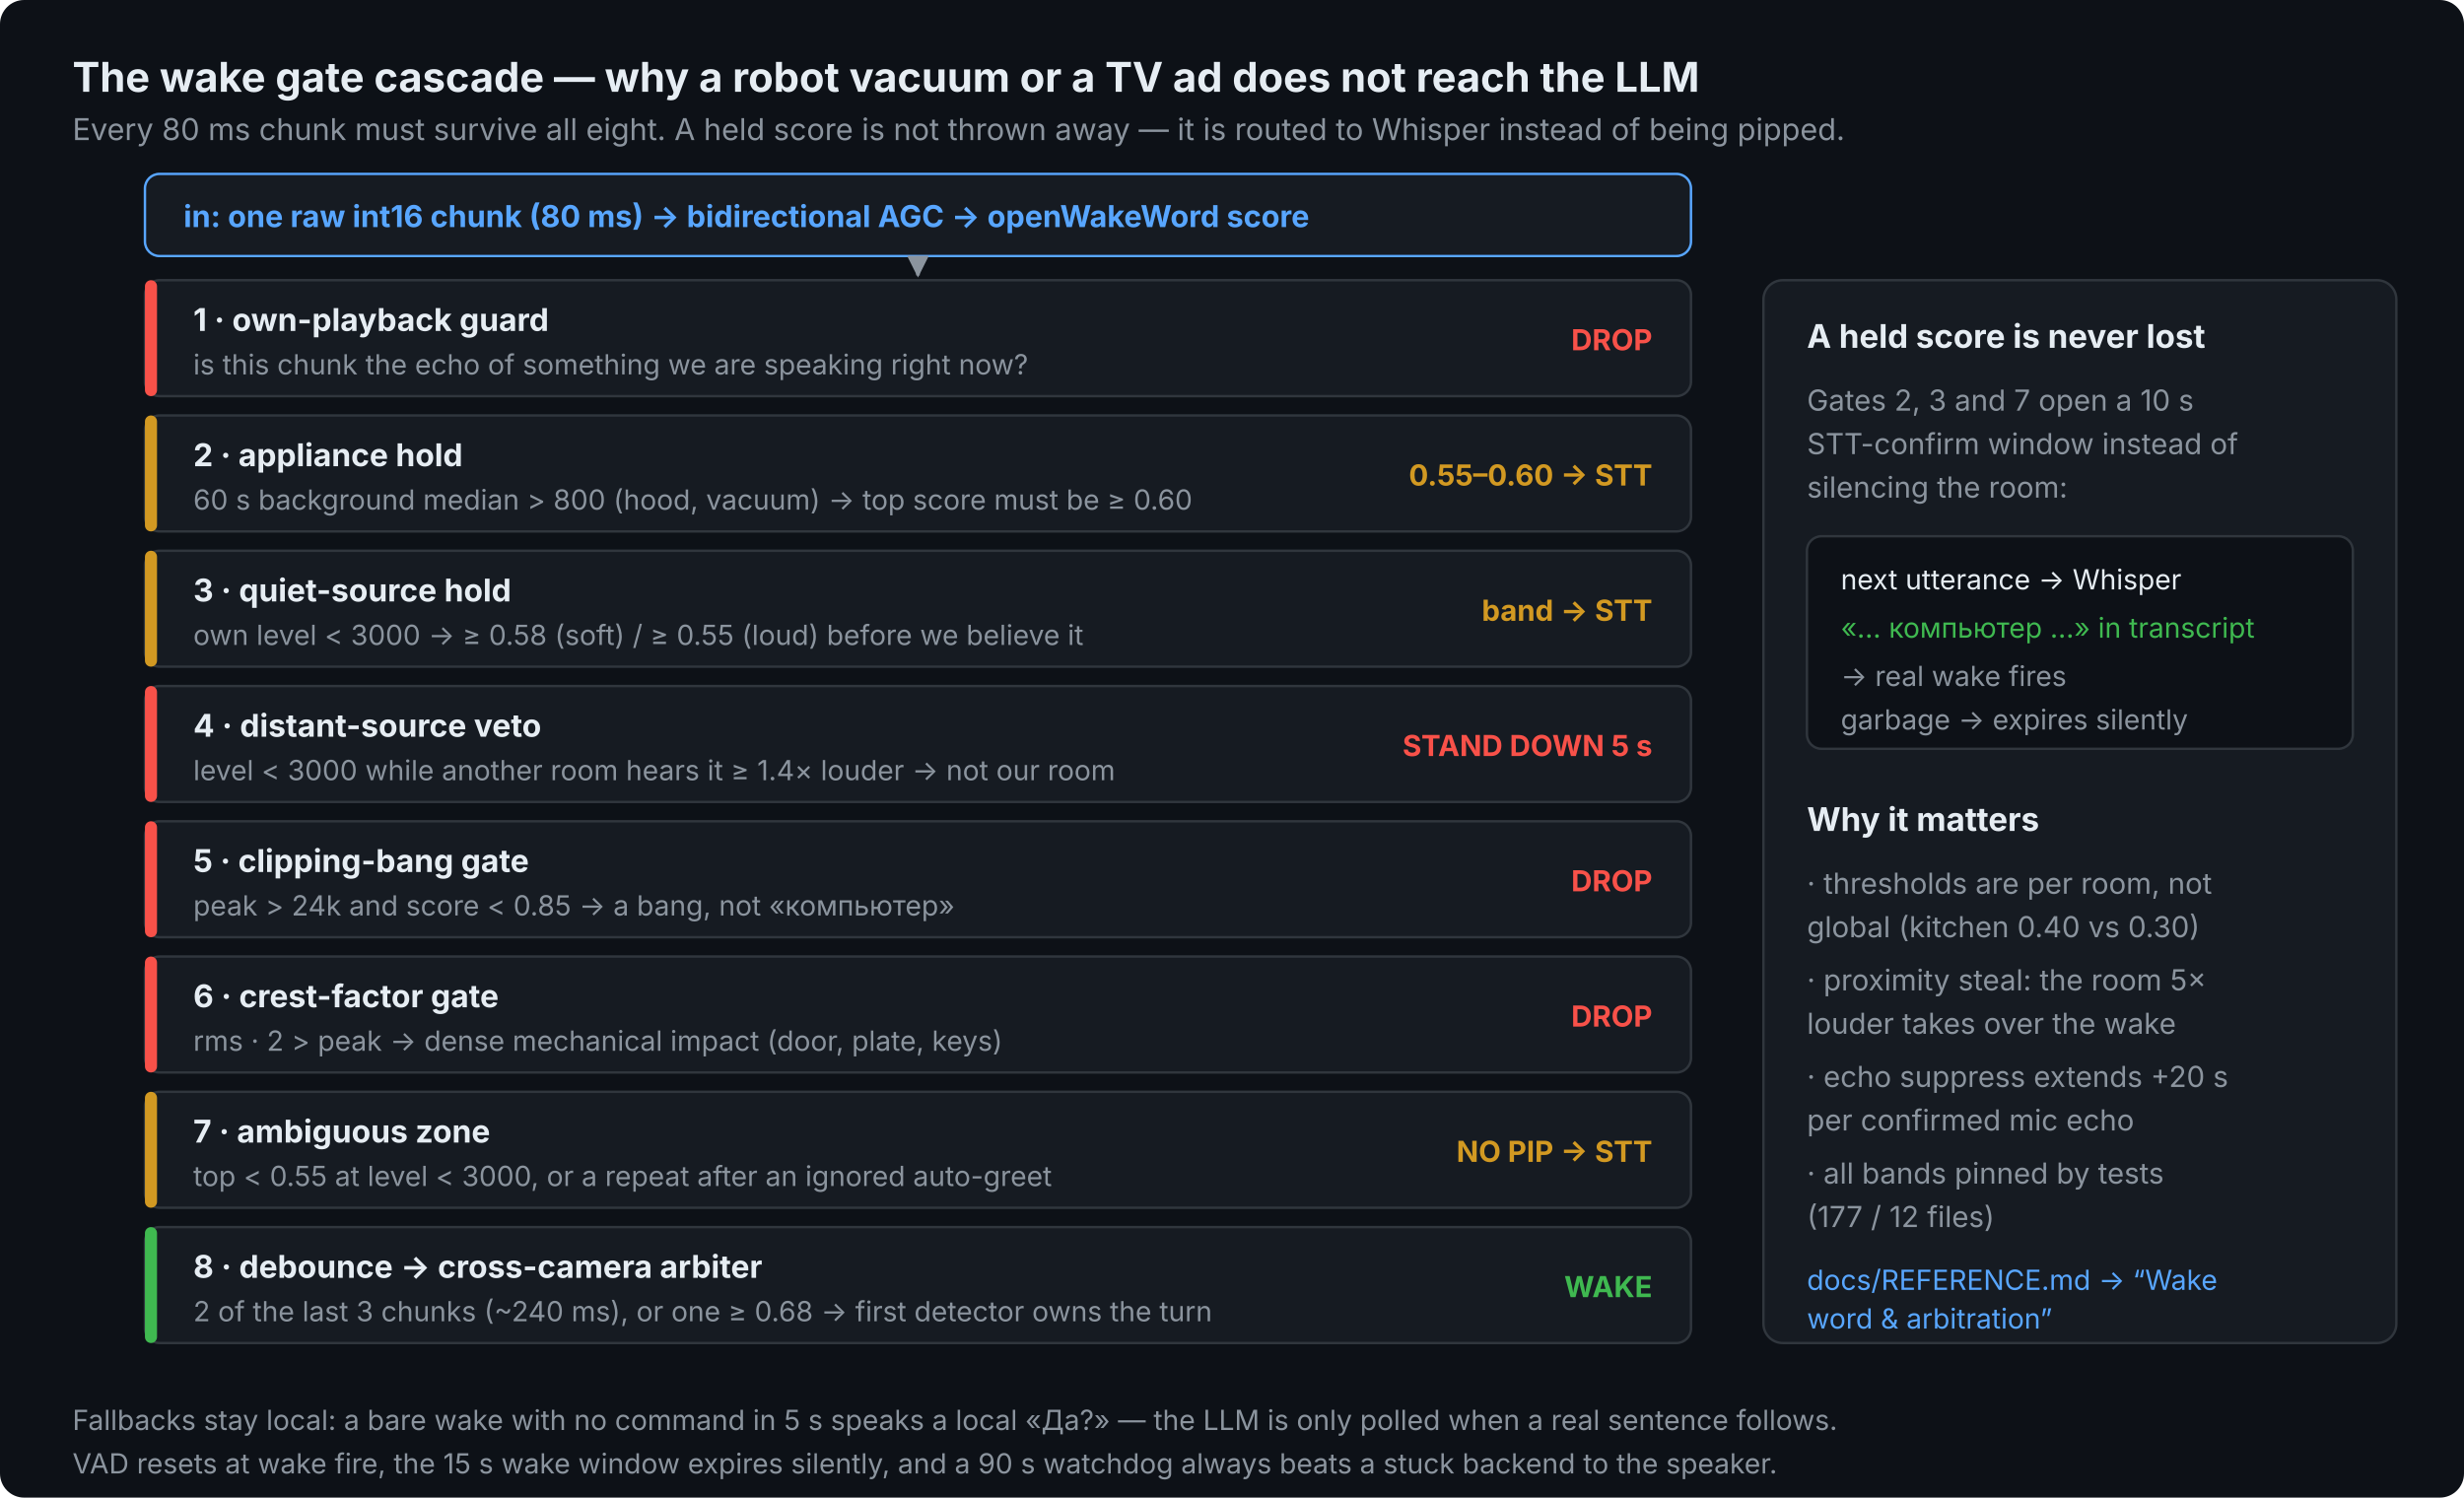
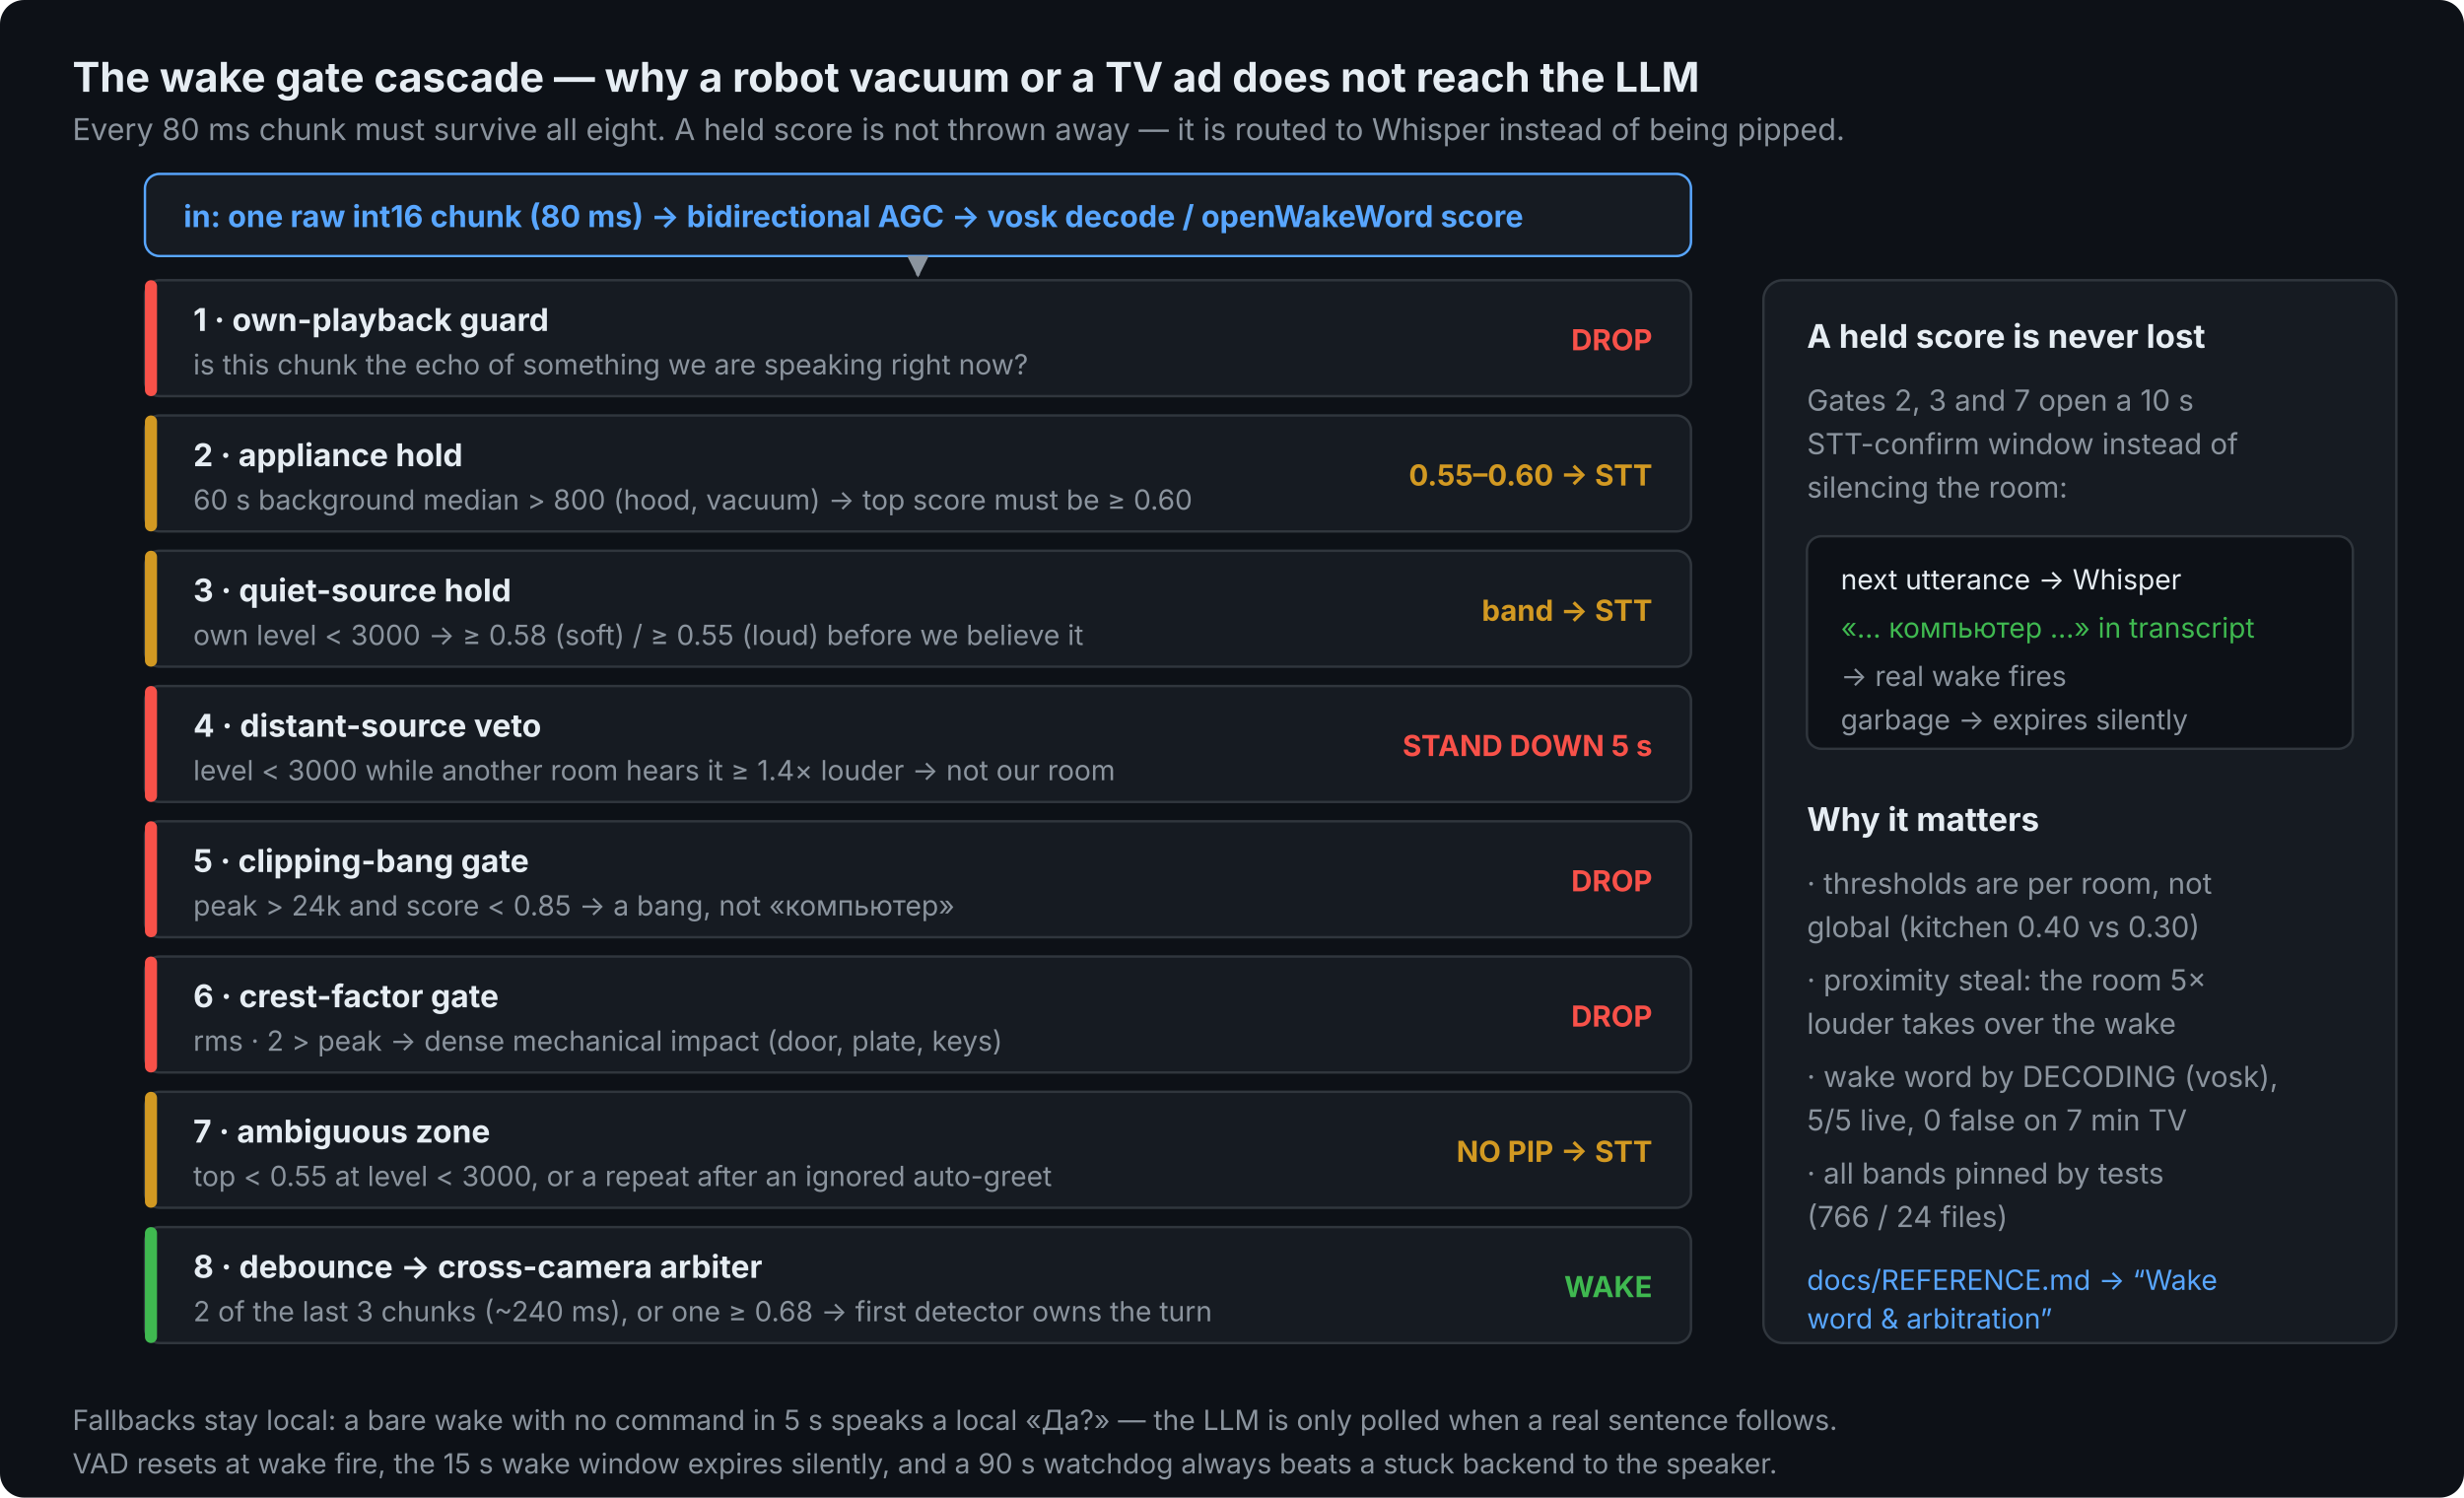
<svg xmlns="http://www.w3.org/2000/svg" viewBox="0 0 1020 620" width="1020" height="620" font-family="Inter, 'Segoe UI', Helvetica, Arial, sans-serif">
  <defs>
    <marker id="arw3" viewBox="0 0 10 10" refX="9" refY="5" markerWidth="6" markerHeight="6" orient="auto-start-reverse">
      <path d="M0,0 L10,5 L0,10 z" fill="#8b949e" />
    </marker>
  </defs>
  <rect x="0" y="0" width="1020" height="620" rx="10" fill="#0d1117" />
  <text x="30" y="38" fill="#e6edf3" font-size="17" font-weight="700">The wake gate cascade — why a robot vacuum or a TV ad does not reach the LLM</text>
  <text x="30" y="58" fill="#8b949e" font-size="12.5">Every 80 ms chunk must survive all eight. A held score is not thrown away — it is routed to Whisper instead of being pipped.</text>
  <rect x="60" y="72" width="640" height="34" rx="6" fill="#161b22" stroke="#58a6ff" />
-   <text x="76" y="94" fill="#58a6ff" font-size="12.5" font-weight="700">in: one raw int16 chunk (80 ms) → bidirectional AGC → openWakeWord score</text>
+   <text x="76" y="94" fill="#58a6ff" font-size="12.5" font-weight="700">in: one raw int16 chunk (80 ms) → bidirectional AGC → vosk decode / openWakeWord score</text>
  <g stroke="#8b949e" stroke-width="1.5" fill="none">
    <line x1="380" y1="106" x2="380" y2="114" marker-end="url(#arw3)" />
  </g>
  <g>
    <rect x="60" y="116" width="640" height="48" rx="6" fill="#161b22" stroke="#30363d" />
    <rect x="60" y="116" width="5" height="48" rx="2.5" fill="#f85149" />
    <text x="80" y="137" fill="#e6edf3" font-size="13" font-weight="700">1 · own-playback guard</text>
    <text x="80" y="155" fill="#8b949e" font-size="11.5">is this chunk the echo of something we are speaking right now?</text>
    <text x="684" y="145" fill="#f85149" font-size="12" font-weight="700" text-anchor="end">DROP</text>
    <rect x="60" y="172" width="640" height="48" rx="6" fill="#161b22" stroke="#30363d" />
    <rect x="60" y="172" width="5" height="48" rx="2.5" fill="#d29922" />
    <text x="80" y="193" fill="#e6edf3" font-size="13" font-weight="700">2 · appliance hold</text>
    <text x="80" y="211" fill="#8b949e" font-size="11.5">60 s background median &gt; 800 (hood, vacuum) → top score must be ≥ 0.60</text>
    <text x="684" y="201" fill="#d29922" font-size="12" font-weight="700" text-anchor="end">0.55–0.60 → STT</text>
    <rect x="60" y="228" width="640" height="48" rx="6" fill="#161b22" stroke="#30363d" />
    <rect x="60" y="228" width="5" height="48" rx="2.5" fill="#d29922" />
    <text x="80" y="249" fill="#e6edf3" font-size="13" font-weight="700">3 · quiet-source hold</text>
    <text x="80" y="267" fill="#8b949e" font-size="11.5">own level &lt; 3000 → ≥ 0.58 (soft) / ≥ 0.55 (loud) before we believe it</text>
    <text x="684" y="257" fill="#d29922" font-size="12" font-weight="700" text-anchor="end">band → STT</text>
    <rect x="60" y="284" width="640" height="48" rx="6" fill="#161b22" stroke="#30363d" />
    <rect x="60" y="284" width="5" height="48" rx="2.5" fill="#f85149" />
    <text x="80" y="305" fill="#e6edf3" font-size="13" font-weight="700">4 · distant-source veto</text>
    <text x="80" y="323" fill="#8b949e" font-size="11.5">level &lt; 3000 while another room hears it ≥ 1.4× louder → not our room</text>
    <text x="684" y="313" fill="#f85149" font-size="12" font-weight="700" text-anchor="end">STAND DOWN 5 s</text>
    <rect x="60" y="340" width="640" height="48" rx="6" fill="#161b22" stroke="#30363d" />
    <rect x="60" y="340" width="5" height="48" rx="2.5" fill="#f85149" />
    <text x="80" y="361" fill="#e6edf3" font-size="13" font-weight="700">5 · clipping-bang gate</text>
    <text x="80" y="379" fill="#8b949e" font-size="11.5">peak &gt; 24k and score &lt; 0.85 → a bang, not «компьютер»</text>
    <text x="684" y="369" fill="#f85149" font-size="12" font-weight="700" text-anchor="end">DROP</text>
    <rect x="60" y="396" width="640" height="48" rx="6" fill="#161b22" stroke="#30363d" />
    <rect x="60" y="396" width="5" height="48" rx="2.5" fill="#f85149" />
    <text x="80" y="417" fill="#e6edf3" font-size="13" font-weight="700">6 · crest-factor gate</text>
    <text x="80" y="435" fill="#8b949e" font-size="11.5">rms · 2 &gt; peak → dense mechanical impact (door, plate, keys)</text>
    <text x="684" y="425" fill="#f85149" font-size="12" font-weight="700" text-anchor="end">DROP</text>
    <rect x="60" y="452" width="640" height="48" rx="6" fill="#161b22" stroke="#30363d" />
    <rect x="60" y="452" width="5" height="48" rx="2.5" fill="#d29922" />
    <text x="80" y="473" fill="#e6edf3" font-size="13" font-weight="700">7 · ambiguous zone</text>
    <text x="80" y="491" fill="#8b949e" font-size="11.5">top &lt; 0.55 at level &lt; 3000, or a repeat after an ignored auto-greet</text>
    <text x="684" y="481" fill="#d29922" font-size="12" font-weight="700" text-anchor="end">NO PIP → STT</text>
    <rect x="60" y="508" width="640" height="48" rx="6" fill="#161b22" stroke="#30363d" />
    <rect x="60" y="508" width="5" height="48" rx="2.5" fill="#3fb950" />
    <text x="80" y="529" fill="#e6edf3" font-size="13" font-weight="700">8 · debounce → cross-camera arbiter</text>
    <text x="80" y="547" fill="#8b949e" font-size="11.5">2 of the last 3 chunks (~240 ms), or one ≥ 0.68 → first detector owns the turn</text>
    <text x="684" y="537" fill="#3fb950" font-size="12" font-weight="700" text-anchor="end">WAKE</text>
  </g>
  <g>
    <rect x="730" y="116" width="262" height="440" rx="8" fill="#161b22" stroke="#30363d" />
    <text x="748" y="144" fill="#e6edf3" font-size="13.5" font-weight="700">A held score is never lost</text>
    <text x="748" y="170" fill="#8b949e" font-size="12">Gates 2, 3 and 7 open a 10 s</text>
    <text x="748" y="188" fill="#8b949e" font-size="12">STT-confirm window instead of</text>
    <text x="748" y="206" fill="#8b949e" font-size="12">silencing the room:</text>
    <rect x="748" y="222" width="226" height="88" rx="6" fill="#0d1117" stroke="#30363d" />
    <text x="762" y="244" fill="#e6edf3" font-size="11.5">next utterance → Whisper</text>
    <text x="762" y="264" fill="#3fb950" font-size="11.5">«… компьютер …» in transcript</text>
    <text x="762" y="284" fill="#8b949e" font-size="11.5">→ real wake fires</text>
    <text x="762" y="302" fill="#8b949e" font-size="11.5">garbage → expires silently</text>
    <text x="748" y="344" fill="#e6edf3" font-size="13.5" font-weight="700">Why it matters</text>
    <text x="748" y="370" fill="#8b949e" font-size="12">· thresholds are per room, not</text>
    <text x="748" y="388" fill="#8b949e" font-size="12">  global (kitchen 0.40 vs 0.30)</text>
    <text x="748" y="410" fill="#8b949e" font-size="12">· proximity steal: the room 5×</text>
    <text x="748" y="428" fill="#8b949e" font-size="12">  louder takes over the wake</text>
-     <text x="748" y="450" fill="#8b949e" font-size="12">· echo suppress extends +20 s</text>
-     <text x="748" y="468" fill="#8b949e" font-size="12">  per confirmed mic echo</text>
+     <text x="748" y="450" fill="#8b949e" font-size="12">· wake word by DECODING (vosk),</text>
+     <text x="748" y="468" fill="#8b949e" font-size="12">  5/5 live, 0 false on 7 min TV</text>
    <text x="748" y="490" fill="#8b949e" font-size="12">· all bands pinned by tests</text>
-     <text x="748" y="508" fill="#8b949e" font-size="12">  (177 / 12 files)</text>
+     <text x="748" y="508" fill="#8b949e" font-size="12">  (766 / 24 files)</text>
    <text x="748" y="534" fill="#58a6ff" font-size="11.5">docs/REFERENCE.md → “Wake</text>
    <text x="748" y="550" fill="#58a6ff" font-size="11.5">word &amp; arbitration”</text>
  </g>
  <text x="30" y="592" fill="#8b949e" font-size="11.5">Fallbacks stay local: a bare wake with no command in 5 s speaks a local «Да?» — the LLM is only polled when a real sentence follows.</text>
  <text x="30" y="610" fill="#8b949e" font-size="11.5">VAD resets at wake fire, the 15 s wake window expires silently, and a 90 s watchdog always beats a stuck backend to the speaker.</text>
</svg>
